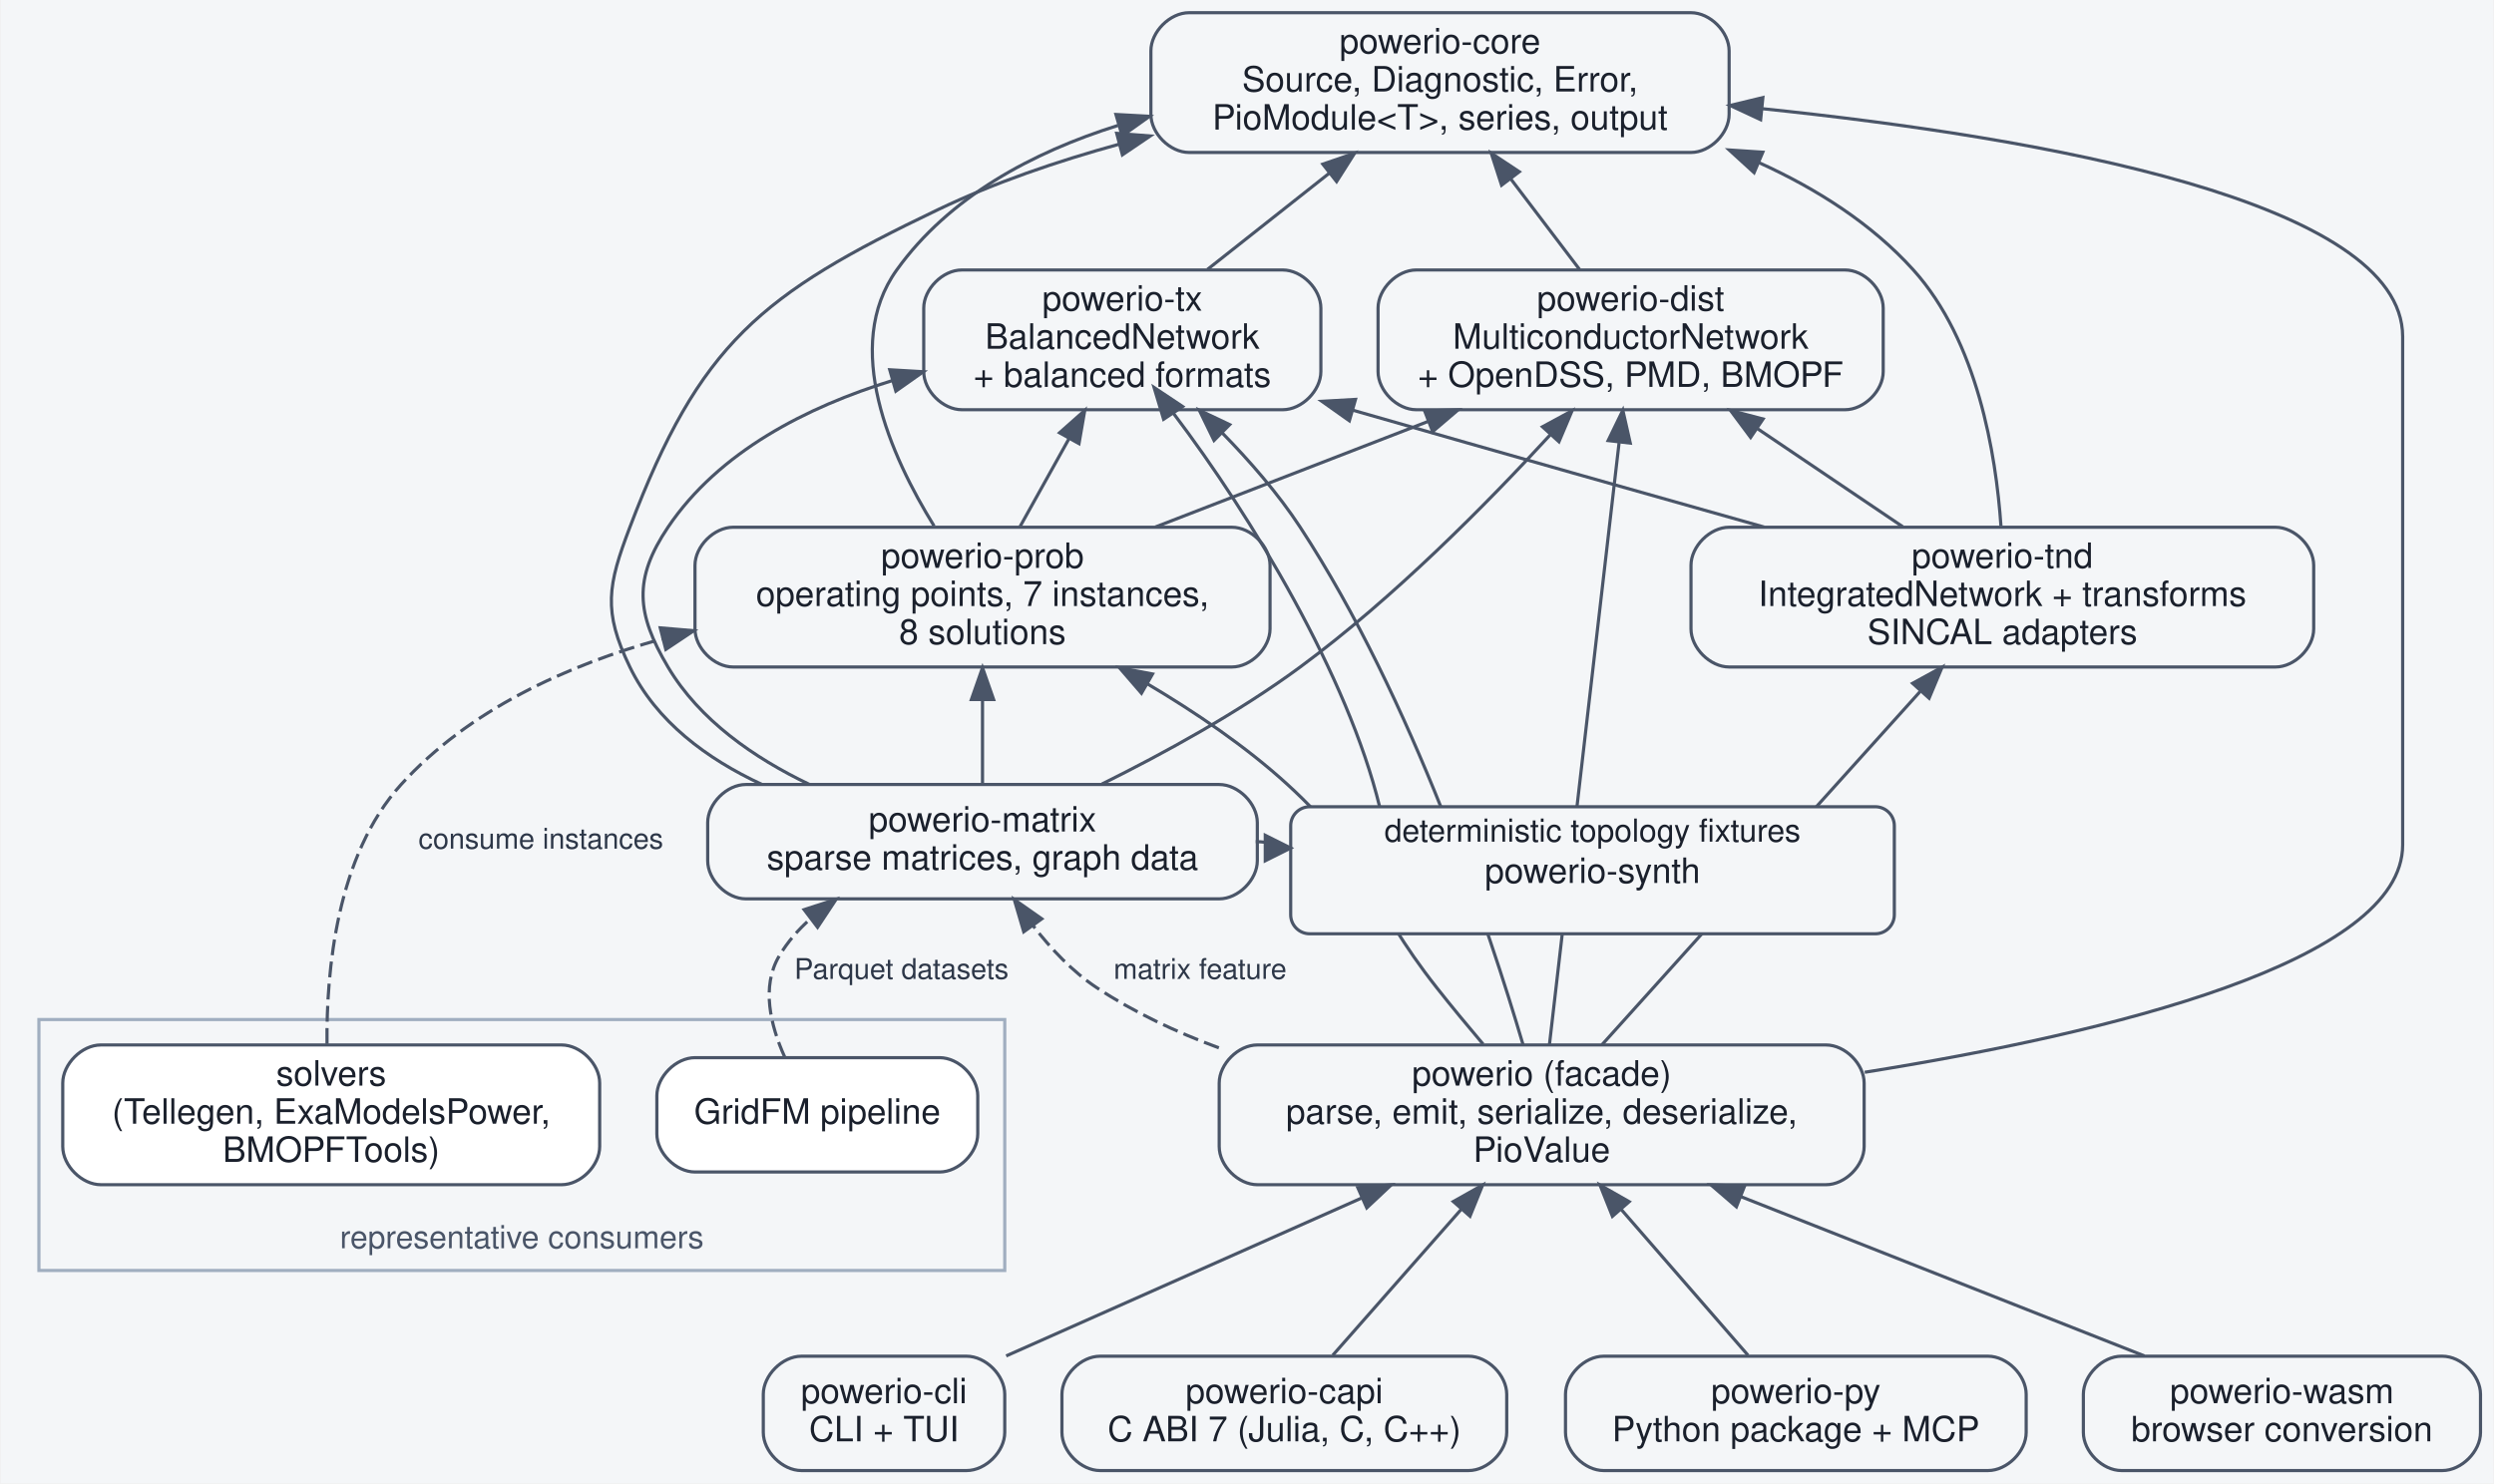
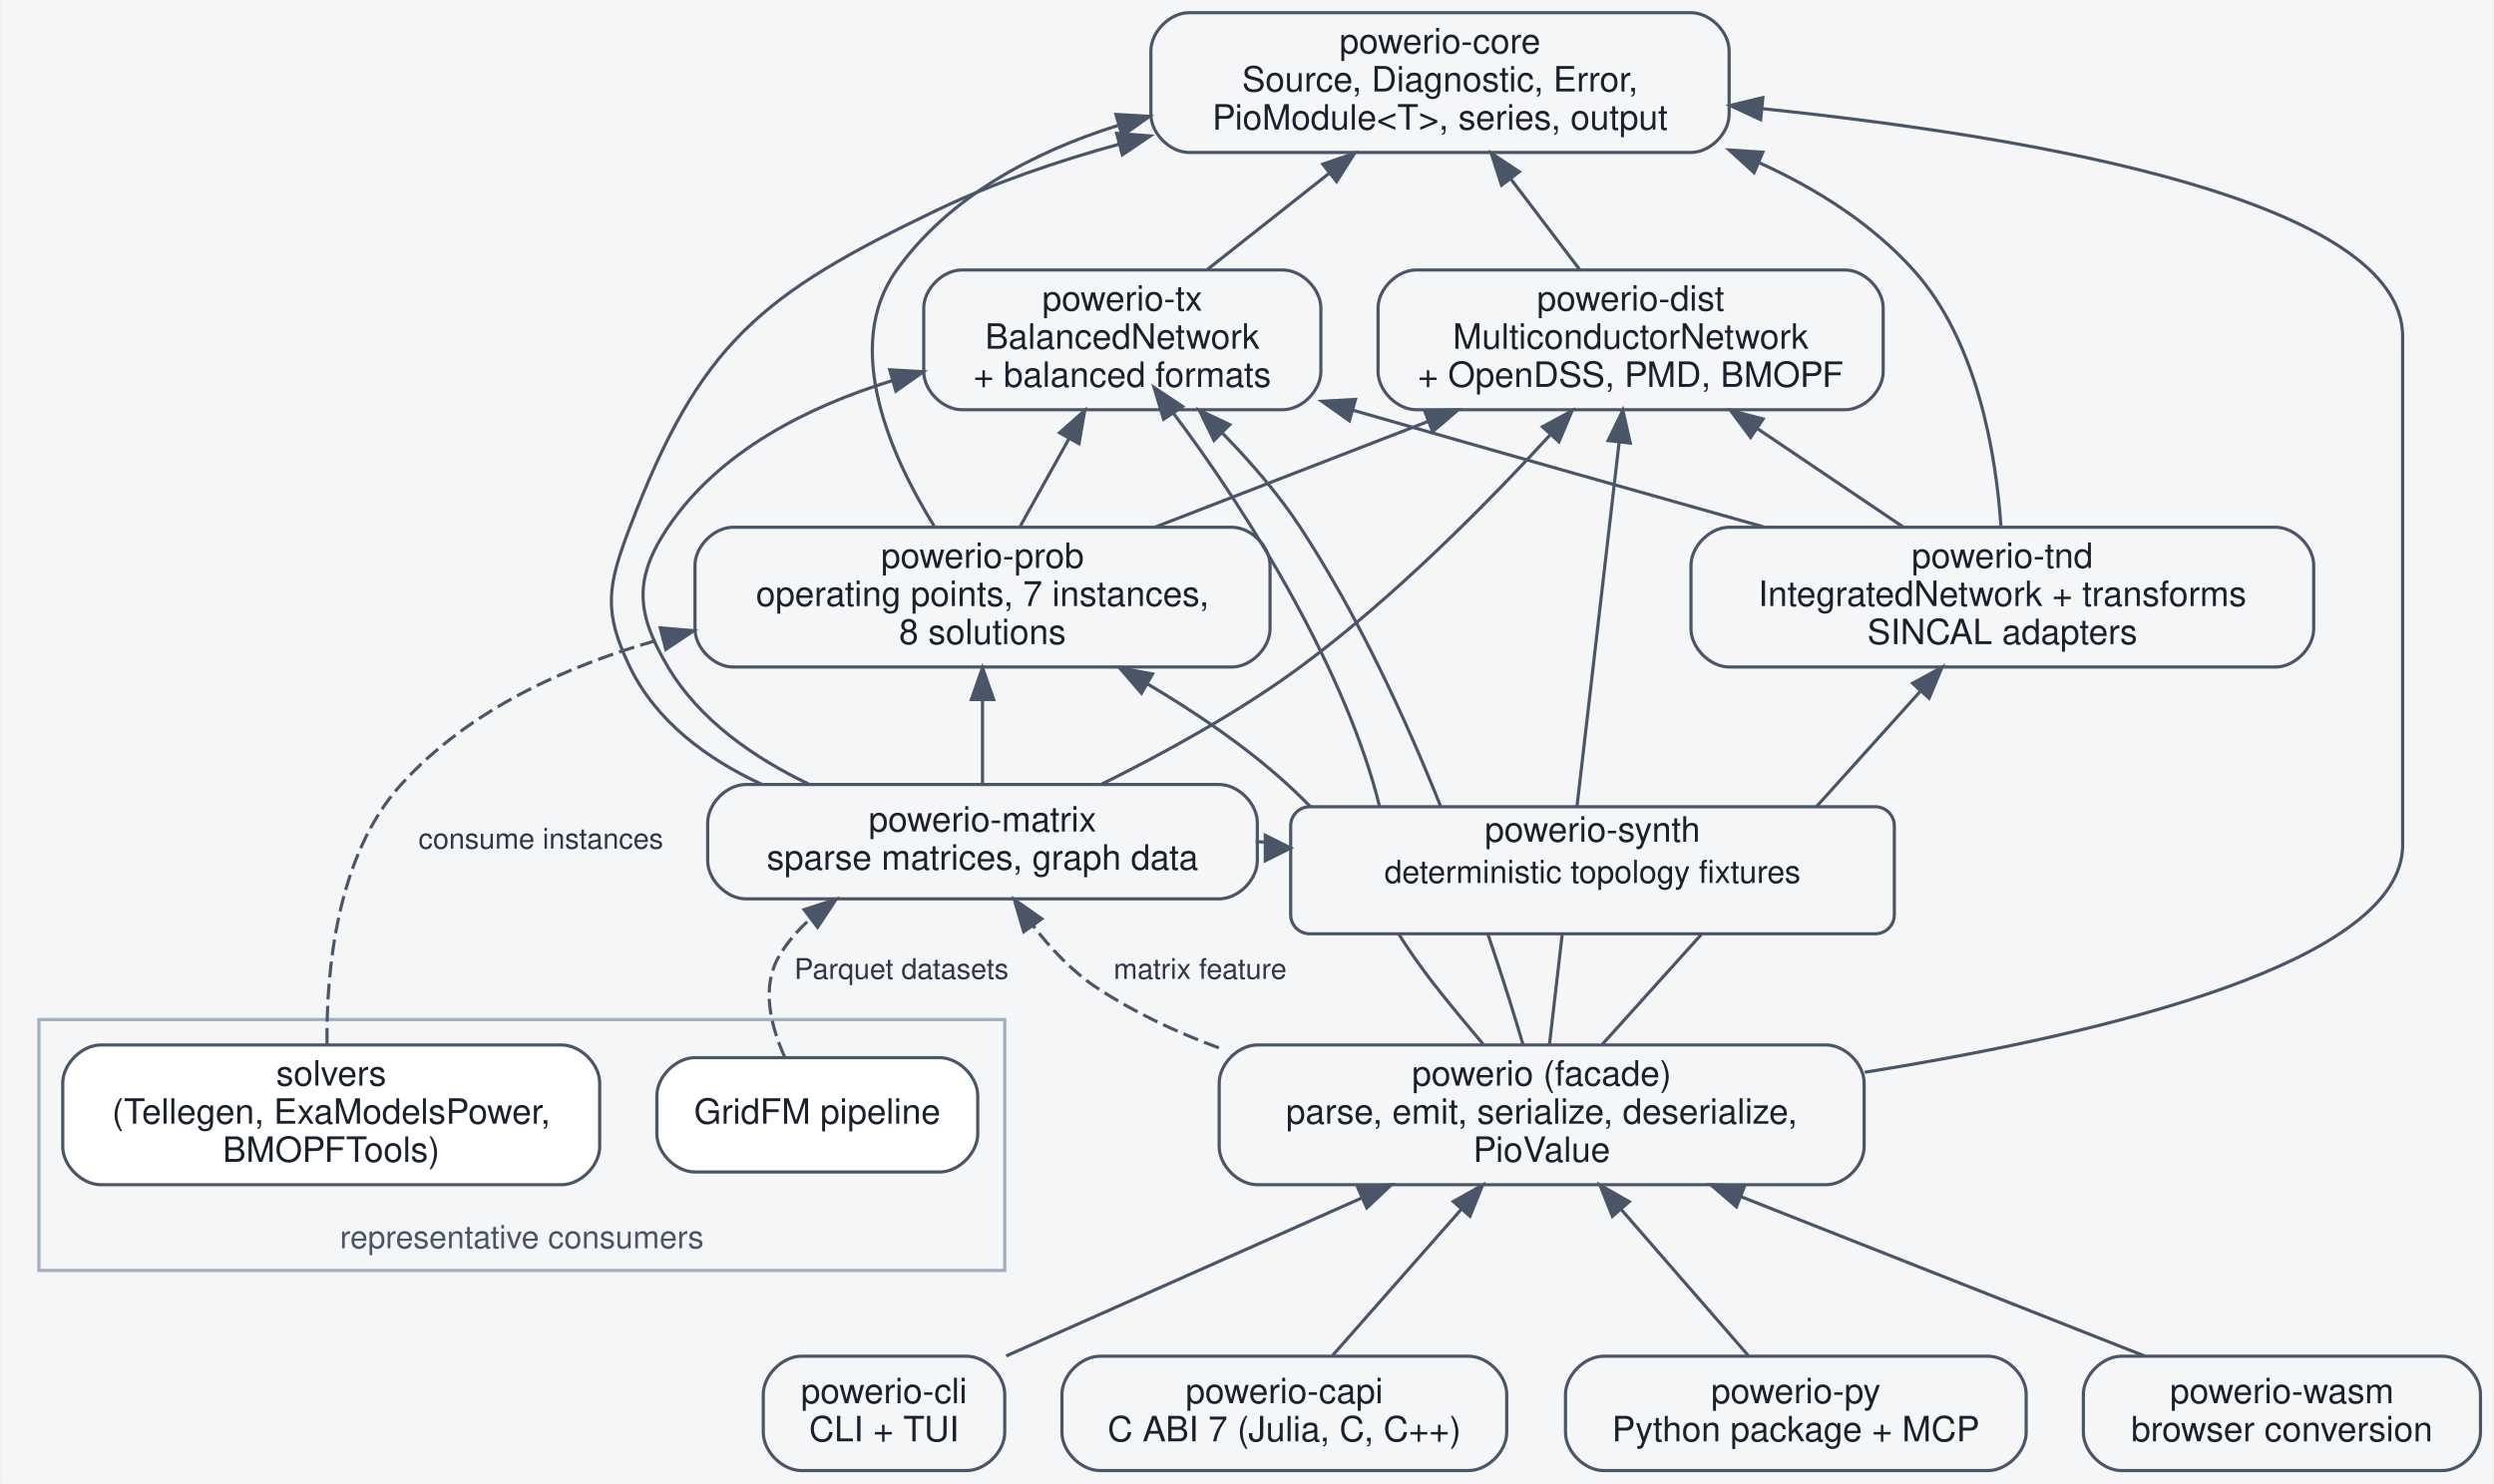
<svg xmlns="http://www.w3.org/2000/svg" width="785pt" height="467pt" viewBox="0.00 0.00 784.50 467.00">
  <g id="graph0" class="graph" transform="scale(1 1) rotate(0) translate(4 463)">
    <polygon fill="#f4f6f8" stroke="transparent" points="-4,4 -4,-463 780.5,-463 780.5,4 -4,4" />
    <g id="clust1" class="cluster">
      <polygon fill="#f4f6f8" stroke="#a0aec0" points="8,-63 8,-142 312,-142 312,-63 8,-63" />
      <text text-anchor="middle" x="160" y="-70" font-family="Helvetica,sans-Serif" font-size="10.00" fill="#4a5568">representative consumers</text>
    </g>
    <g id="node1" class="node">
      <path fill="#ffffff" stroke="#4a5568" d="M172.5,-134C172.5,-134 27.5,-134 27.5,-134 21.5,-134 15.5,-128 15.5,-122 15.5,-122 15.5,-102 15.5,-102 15.5,-96 21.5,-90 27.5,-90 27.5,-90 172.5,-90 172.5,-90 178.5,-90 184.5,-96 184.5,-102 184.5,-102 184.5,-122 184.5,-122 184.5,-128 178.5,-134 172.5,-134" />
      <text text-anchor="middle" x="100" y="-121.2" font-family="Helvetica,sans-Serif" font-size="11.00" fill="#1a202c">solvers</text>
      <text text-anchor="middle" x="100" y="-109.2" font-family="Helvetica,sans-Serif" font-size="11.00" fill="#1a202c">(Tellegen, ExaModelsPower,</text>
      <text text-anchor="middle" x="100" y="-97.2" font-family="Helvetica,sans-Serif" font-size="11.00" fill="#1a202c">BMOPFTools)</text>
    </g>
    <g id="node9" class="node">
      <path fill="#f4f6f8" stroke="#4a5568" d="M383.5,-297C383.5,-297 226.5,-297 226.5,-297 220.5,-297 214.5,-291 214.5,-285 214.5,-285 214.5,-265 214.5,-265 214.5,-259 220.5,-253 226.5,-253 226.5,-253 383.5,-253 383.5,-253 389.5,-253 395.5,-259 395.5,-265 395.5,-265 395.5,-285 395.5,-285 395.5,-291 389.5,-297 383.5,-297" />
      <text text-anchor="middle" x="305" y="-284.2" font-family="Helvetica,sans-Serif" font-size="11.00" fill="#1a202c">powerio-prob</text>
      <text text-anchor="middle" x="305" y="-272.2" font-family="Helvetica,sans-Serif" font-size="11.00" fill="#1a202c">operating points, 7 instances,</text>
      <text text-anchor="middle" x="305" y="-260.2" font-family="Helvetica,sans-Serif" font-size="11.00" fill="#1a202c">8 solutions</text>
    </g>
    <g id="edge23" class="edge">
      <path fill="none" stroke="#4a5568" stroke-dasharray="5,2" d="M98.68,-134.32C98.44,-157.33 101.72,-193.66 122,-216 143.33,-239.49 174.1,-253.53 204.34,-261.9" />
      <polygon fill="#4a5568" stroke="#4a5568" points="203.57,-265.32 214.13,-264.42 205.32,-258.54 203.57,-265.32" />
      <text text-anchor="middle" x="166" y="-195.8" font-family="Helvetica,sans-Serif" font-size="9.00" fill="#2d3748">consume instances</text>
    </g>
    <g id="node2" class="node">
      <path fill="#ffffff" stroke="#4a5568" d="M291.5,-130C291.5,-130 214.5,-130 214.5,-130 208.5,-130 202.5,-124 202.5,-118 202.5,-118 202.5,-106 202.5,-106 202.5,-100 208.5,-94 214.5,-94 214.5,-94 291.5,-94 291.5,-94 297.5,-94 303.5,-100 303.5,-106 303.5,-106 303.5,-118 303.5,-118 303.5,-124 297.5,-130 291.5,-130" />
      <text text-anchor="middle" x="253" y="-109.2" font-family="Helvetica,sans-Serif" font-size="11.00" fill="#1a202c">GridFM pipeline</text>
    </g>
    <g id="node8" class="node">
      <path fill="#f4f6f8" stroke="#4a5568" d="M379.5,-216C379.5,-216 230.5,-216 230.5,-216 224.5,-216 218.5,-210 218.5,-204 218.5,-204 218.5,-192 218.5,-192 218.5,-186 224.5,-180 230.5,-180 230.5,-180 379.5,-180 379.5,-180 385.5,-180 391.5,-186 391.5,-192 391.5,-192 391.5,-204 391.5,-204 391.5,-210 385.5,-216 379.5,-216" />
      <text text-anchor="middle" x="305" y="-201.2" font-family="Helvetica,sans-Serif" font-size="11.00" fill="#1a202c">powerio-matrix</text>
      <text text-anchor="middle" x="305" y="-189.2" font-family="Helvetica,sans-Serif" font-size="11.00" fill="#1a202c">sparse matrices, graph data</text>
    </g>
    <g id="edge24" class="edge">
      <path fill="none" stroke="#4a5568" stroke-dasharray="5,2" d="M242.71,-130.27C238.28,-140.11 235.28,-152.36 241,-162 243.64,-166.45 247.06,-170.37 250.95,-173.81" />
      <polygon fill="#4a5568" stroke="#4a5568" points="248.85,-176.61 258.93,-179.87 253.08,-171.04 248.85,-176.61" />
      <text text-anchor="middle" x="279.5" y="-154.8" font-family="Helvetica,sans-Serif" font-size="9.00" fill="#2d3748">Parquet datasets</text>
    </g>
    <g id="node3" class="node">
      <path fill="#f4f6f8" stroke="#4a5568" d="M300,-36C300,-36 248,-36 248,-36 242,-36 236,-30 236,-24 236,-24 236,-12 236,-12 236,-6 242,0 248,0 248,0 300,0 300,0 306,0 312,-6 312,-12 312,-12 312,-24 312,-24 312,-30 306,-36 300,-36" />
      <text text-anchor="middle" x="274" y="-21.2" font-family="Helvetica,sans-Serif" font-size="11.00" fill="#1a202c">powerio-cli</text>
      <text text-anchor="middle" x="274" y="-9.2" font-family="Helvetica,sans-Serif" font-size="11.00" fill="#1a202c">CLI + TUI</text>
    </g>
    <g id="node7" class="node">
      <path fill="#f4f6f8" stroke="#4a5568" d="M570.5,-134C570.5,-134 391.5,-134 391.5,-134 385.5,-134 379.5,-128 379.5,-122 379.5,-122 379.5,-102 379.5,-102 379.5,-96 385.5,-90 391.5,-90 391.5,-90 570.5,-90 570.5,-90 576.5,-90 582.5,-96 582.5,-102 582.5,-102 582.5,-122 582.5,-122 582.5,-128 576.5,-134 570.5,-134" />
      <text text-anchor="middle" x="481" y="-121.2" font-family="Helvetica,sans-Serif" font-size="11.00" fill="#1a202c">powerio (facade)</text>
      <text text-anchor="middle" x="481" y="-109.2" font-family="Helvetica,sans-Serif" font-size="11.00" fill="#1a202c">parse, emit, serialize, deserialize,</text>
      <text text-anchor="middle" x="481" y="-97.2" font-family="Helvetica,sans-Serif" font-size="11.00" fill="#1a202c">PioValue</text>
    </g>
    <g id="edge19" class="edge">
      <path fill="none" stroke="#4a5568" d="M312.45,-36.09C343.9,-50.07 388.82,-70.03 424.38,-85.83" />
      <polygon fill="#4a5568" stroke="#4a5568" points="423.11,-89.1 433.67,-89.96 425.95,-82.71 423.11,-89.1" />
    </g>
    <g id="node4" class="node">
      <path fill="#f4f6f8" stroke="#4a5568" d="M458,-36C458,-36 342,-36 342,-36 336,-36 330,-30 330,-24 330,-24 330,-12 330,-12 330,-6 336,0 342,0 342,0 458,0 458,0 464,0 470,-6 470,-12 470,-12 470,-24 470,-24 470,-30 464,-36 458,-36" />
      <text text-anchor="middle" x="400" y="-21.2" font-family="Helvetica,sans-Serif" font-size="11.00" fill="#1a202c">powerio-capi</text>
      <text text-anchor="middle" x="400" y="-9.2" font-family="Helvetica,sans-Serif" font-size="11.00" fill="#1a202c">C ABI 7 (Julia, C, C++)</text>
    </g>
    <g id="edge20" class="edge">
      <path fill="none" stroke="#4a5568" d="M415.24,-36.3C426.63,-49.25 442.47,-67.24 455.75,-82.32" />
      <polygon fill="#4a5568" stroke="#4a5568" points="453.19,-84.7 462.42,-89.9 458.44,-80.08 453.19,-84.7" />
    </g>
    <g id="node5" class="node">
      <path fill="#f4f6f8" stroke="#4a5568" d="M621.5,-36C621.5,-36 500.5,-36 500.5,-36 494.5,-36 488.5,-30 488.5,-24 488.5,-24 488.5,-12 488.5,-12 488.5,-6 494.5,0 500.5,0 500.5,0 621.5,0 621.5,0 627.5,0 633.5,-6 633.5,-12 633.5,-12 633.5,-24 633.5,-24 633.5,-30 627.5,-36 621.5,-36" />
      <text text-anchor="middle" x="561" y="-21.2" font-family="Helvetica,sans-Serif" font-size="11.00" fill="#1a202c">powerio-py</text>
      <text text-anchor="middle" x="561" y="-9.2" font-family="Helvetica,sans-Serif" font-size="11.00" fill="#1a202c">Python package + MCP</text>
    </g>
    <g id="edge21" class="edge">
      <path fill="none" stroke="#4a5568" d="M545.95,-36.3C534.7,-49.25 519.06,-67.24 505.94,-82.32" />
      <polygon fill="#4a5568" stroke="#4a5568" points="503.27,-80.05 499.35,-89.9 508.55,-84.65 503.27,-80.05" />
    </g>
    <g id="node6" class="node">
      <path fill="#f4f6f8" stroke="#4a5568" d="M764.5,-36C764.5,-36 663.5,-36 663.5,-36 657.5,-36 651.5,-30 651.5,-24 651.5,-24 651.5,-12 651.5,-12 651.5,-6 657.5,0 663.5,0 663.5,0 764.5,0 764.5,0 770.5,0 776.5,-6 776.5,-12 776.5,-12 776.5,-24 776.5,-24 776.5,-30 770.5,-36 764.5,-36" />
      <text text-anchor="middle" x="714" y="-21.2" font-family="Helvetica,sans-Serif" font-size="11.00" fill="#1a202c">powerio-wasm</text>
      <text text-anchor="middle" x="714" y="-9.2" font-family="Helvetica,sans-Serif" font-size="11.00" fill="#1a202c">browser conversion</text>
    </g>
    <g id="edge22" class="edge">
      <path fill="none" stroke="#4a5568" d="M670.72,-36.09C635.02,-50.18 583.9,-70.37 543.71,-86.24" />
      <polygon fill="#4a5568" stroke="#4a5568" points="542.29,-83.04 534.27,-89.96 544.86,-89.55 542.29,-83.04" />
    </g>
    <g id="edge18" class="edge">
      <path fill="none" stroke="#4a5568" stroke-dasharray="5,2" d="M379.39,-133.09C365.88,-138.08 352.68,-144.28 341,-152 333.32,-157.07 326.51,-164.31 320.94,-171.51" />
      <polygon fill="#4a5568" stroke="#4a5568" points="317.98,-169.63 314.99,-179.79 323.66,-173.71 317.98,-169.63" />
      <text text-anchor="middle" x="373.5" y="-154.8" font-family="Helvetica,sans-Serif" font-size="9.00" fill="#2d3748">matrix feature</text>
    </g>
    <g id="edge17" class="edge">
      <path fill="none" stroke="#4a5568" d="M462.58,-134.24C457.75,-139.94 452.61,-146.15 448,-152 426.14,-179.71 427.05,-192.19 401,-216 387.9,-227.97 371.97,-238.77 356.87,-247.71" />
      <polygon fill="#4a5568" stroke="#4a5568" points="355.03,-244.73 348.11,-252.75 358.52,-250.8 355.03,-244.73" />
    </g>
    <g id="node10" class="node">
      <path fill="#f4f6f8" stroke="#4a5568" d="M399.5,-378C399.5,-378 298.5,-378 298.5,-378 292.5,-378 286.5,-372 286.5,-366 286.5,-366 286.5,-346 286.5,-346 286.5,-340 292.5,-334 298.5,-334 298.5,-334 399.5,-334 399.5,-334 405.5,-334 411.5,-340 411.5,-346 411.5,-346 411.5,-366 411.5,-366 411.5,-372 405.5,-378 399.5,-378" />
      <text text-anchor="middle" x="349" y="-365.2" font-family="Helvetica,sans-Serif" font-size="11.00" fill="#1a202c">powerio-tx</text>
      <text text-anchor="middle" x="349" y="-353.2" font-family="Helvetica,sans-Serif" font-size="11.00" fill="#1a202c">BalancedNetwork</text>
      <text text-anchor="middle" x="349" y="-341.2" font-family="Helvetica,sans-Serif" font-size="11.00" fill="#1a202c">+ balanced formats</text>
    </g>
    <g id="edge15" class="edge">
      <path fill="none" stroke="#4a5568" d="M475.13,-134.11C464.64,-169.67 440.41,-242.93 405,-297 398.11,-307.52 389.16,-317.8 380.44,-326.71" />
      <polygon fill="#4a5568" stroke="#4a5568" points="377.87,-324.33 373.23,-333.85 382.8,-329.31 377.87,-324.33" />
    </g>
    <g id="node11" class="node">
      <path fill="#f4f6f8" stroke="#4a5568" d="M576.5,-378C576.5,-378 441.5,-378 441.5,-378 435.5,-378 429.5,-372 429.5,-366 429.5,-366 429.5,-346 429.5,-346 429.5,-340 435.5,-334 441.5,-334 441.5,-334 576.5,-334 576.5,-334 582.5,-334 588.5,-340 588.5,-346 588.5,-346 588.5,-366 588.5,-366 588.5,-372 582.5,-378 576.5,-378" />
      <text text-anchor="middle" x="509" y="-365.2" font-family="Helvetica,sans-Serif" font-size="11.00" fill="#1a202c">powerio-dist</text>
      <text text-anchor="middle" x="509" y="-353.2" font-family="Helvetica,sans-Serif" font-size="11.00" fill="#1a202c">MulticonductorNetwork</text>
      <text text-anchor="middle" x="509" y="-341.2" font-family="Helvetica,sans-Serif" font-size="11.00" fill="#1a202c">+ OpenDSS, PMD, BMOPF</text>
    </g>
    <g id="edge16" class="edge">
      <path fill="none" stroke="#4a5568" d="M483.44,-134.05C488.37,-176.69 499.56,-273.45 505.36,-323.58" />
      <polygon fill="#4a5568" stroke="#4a5568" points="501.92,-324.29 506.55,-333.82 508.88,-323.49 501.92,-324.29" />
    </g>
    <g id="node12" class="node">
      <path fill="#f4f6f8" stroke="#4a5568" d="M528,-459C528,-459 370,-459 370,-459 364,-459 358,-453 358,-447 358,-447 358,-427 358,-427 358,-421 364,-415 370,-415 370,-415 528,-415 528,-415 534,-415 540,-421 540,-427 540,-427 540,-447 540,-447 540,-453 534,-459 528,-459" />
      <text text-anchor="middle" x="449" y="-446.2" font-family="Helvetica,sans-Serif" font-size="11.00" fill="#1a202c">powerio-core</text>
      <text text-anchor="middle" x="449" y="-434.2" font-family="Helvetica,sans-Serif" font-size="11.00" fill="#1a202c">Source, Diagnostic, Error,</text>
      <text text-anchor="middle" x="449" y="-422.2" font-family="Helvetica,sans-Serif" font-size="11.00" fill="#1a202c">PioModule&lt;T&gt;, series, output</text>
    </g>
    <g id="edge13" class="edge">
      <path fill="none" stroke="#4a5568" d="M582.68,-125.4C659.58,-137.72 752,-160.18 752,-197 752,-197 752,-197 752,-357 752,-399.6 638.46,-419.65 550.38,-428.79" />
      <polygon fill="#4a5568" stroke="#4a5568" points="549.92,-425.32 540.32,-429.8 550.62,-432.28 549.92,-425.32" />
    </g>
    <g id="node13" class="node">
      <path fill="#f4f6f8" stroke="#4a5568" d="M712,-297C712,-297 540,-297 540,-297 534,-297 528,-291 528,-285 528,-285 528,-265 528,-265 528,-259 534,-253 540,-253 540,-253 712,-253 712,-253 718,-253 724,-259 724,-265 724,-265 724,-285 724,-285 724,-291 718,-297 712,-297" />
      <text text-anchor="middle" x="626" y="-284.2" font-family="Helvetica,sans-Serif" font-size="11.00" fill="#1a202c">powerio-tnd</text>
      <text text-anchor="middle" x="626" y="-272.2" font-family="Helvetica,sans-Serif" font-size="11.00" fill="#1a202c">IntegratedNetwork + transforms</text>
      <text text-anchor="middle" x="626" y="-260.2" font-family="Helvetica,sans-Serif" font-size="11.00" fill="#1a202c">SINCAL adapters</text>
    </g>
    <g id="edge14" class="edge">
      <path fill="none" stroke="#4a5568" d="M499.96,-134.05C525.57,-162.49 571.34,-213.31 600.11,-245.26" />
      <polygon fill="#4a5568" stroke="#4a5568" points="597.75,-247.86 607.04,-252.95 602.95,-243.17 597.75,-247.86" />
    </g>
    <g id="edge12" class="edge">
      <path fill="none" stroke="#4a5568" d="M305,-216.02C305,-223.85 305,-233.39 305,-242.46" />
      <polygon fill="#4a5568" stroke="#4a5568" points="301.5,-242.76 305,-252.76 308.5,-242.76 301.5,-242.76" />
    </g>
    <g id="edge10" class="edge">
      <path fill="none" stroke="#4a5568" d="M250.39,-216.09C233.11,-224.36 215.94,-236.25 206,-253 196.02,-269.82 195.08,-280.78 206,-297 222.06,-320.85 249.79,-334.89 276.58,-343.16" />
      <polygon fill="#4a5568" stroke="#4a5568" points="275.8,-346.58 286.38,-345.96 277.72,-339.85 275.8,-346.58" />
    </g>
    <g id="edge11" class="edge">
      <path fill="none" stroke="#4a5568" d="M342.59,-216.15C362.01,-225.78 385.63,-238.71 405,-253 434.37,-274.66 463.67,-304.3 483.65,-326.05" />
      <polygon fill="#4a5568" stroke="#4a5568" points="481.26,-328.63 490.57,-333.68 486.44,-323.92 481.26,-328.63" />
    </g>
    <g id="edge9" class="edge">
      <path fill="none" stroke="#4a5568" d="M235.52,-216.04C218.25,-224.07 202.31,-235.83 194,-253 185.48,-270.6 187.05,-278.72 194,-297 216,-354.88 235.14,-370.29 291,-397 308.77,-405.5 328.58,-412.26 348,-417.6" />
      <polygon fill="#4a5568" stroke="#4a5568" points="347.24,-421.02 357.8,-420.19 349.03,-414.25 347.24,-421.02" />
    </g>
    <g id="edge7" class="edge">
      <path fill="none" stroke="#4a5568" d="M316.79,-297.17C321.53,-305.67 327.07,-315.63 332.21,-324.86" />
      <polygon fill="#4a5568" stroke="#4a5568" points="329.25,-326.74 337.18,-333.77 335.37,-323.33 329.25,-326.74" />
    </g>
    <g id="edge8" class="edge">
      <path fill="none" stroke="#4a5568" d="M359.4,-297.07C385.8,-307.29 417.67,-319.63 445.21,-330.3" />
      <polygon fill="#4a5568" stroke="#4a5568" points="444.16,-333.64 454.75,-333.99 446.69,-327.12 444.16,-333.64" />
    </g>
    <g id="edge6" class="edge">
      <path fill="none" stroke="#4a5568" d="M289.76,-297.4C276.12,-319.44 260.71,-353.88 278,-378 294.51,-401.03 320.68,-415.03 347.63,-423.5" />
      <polygon fill="#4a5568" stroke="#4a5568" points="347,-426.96 357.58,-426.38 348.95,-420.24 347,-426.96" />
    </g>
    <g id="edge1" class="edge">
      <path fill="none" stroke="#4a5568" d="M375.8,-378.17C387.57,-387.47 401.54,-398.51 414.11,-408.44" />
      <polygon fill="#4a5568" stroke="#4a5568" points="412.11,-411.32 422.13,-414.77 416.45,-405.83 412.11,-411.32" />
    </g>
    <g id="edge4" class="edge">
      <path fill="none" stroke="#4a5568" d="M492.92,-378.17C486.26,-386.94 478.43,-397.25 471.24,-406.72" />
      <polygon fill="#4a5568" stroke="#4a5568" points="468.38,-404.69 465.12,-414.77 473.96,-408.92 468.38,-404.69" />
    </g>
    <g id="edge2" class="edge">
      <path fill="none" stroke="#4a5568" d="M550.99,-297.07C514.59,-307.33 470,-319.95 421.56,-333.85" />
      <polygon fill="#4a5568" stroke="#4a5568" points="420.47,-330.52 411.82,-336.65 422.4,-337.25 420.47,-330.52" />
    </g>
    <g id="edge3" class="edge">
      <path fill="none" stroke="#4a5568" d="M594.65,-297.17C580.61,-306.65 563.9,-317.93 548.98,-328" />
      <polygon fill="#4a5568" stroke="#4a5568" points="546.77,-325.27 540.44,-333.77 550.69,-331.08 546.77,-325.27" />
    </g>
    <g id="edge5" class="edge">
      <path fill="none" stroke="#4a5568" d="M625.56,-297.39C623.99,-320.06 618.17,-355.63 598,-378 584.86,-392.57 567.62,-403.52 549.54,-411.73" />
      <polygon fill="#4a5568" stroke="#4a5568" points="547.86,-408.64 540.03,-415.78 550.6,-415.08 547.86,-408.64" />
    </g>
    <g id="node14" class="node">
      <rect x="402" y="-209" width="190" height="40" rx="6" fill="#f4f6f8" stroke="#4a5568" />
-       <text text-anchor="middle" x="497" y="-185" font-family="Helvetica,sans-Serif" font-size="11.00" fill="#1a202c">powerio-synth</text>
-       <text text-anchor="middle" x="497" y="-198" font-family="Helvetica,sans-Serif" font-size="10.00" fill="#1a202c">deterministic topology fixtures</text>
+       <text text-anchor="middle" x="497" y="-198" font-family="Helvetica,sans-Serif" font-size="11.00" fill="#1a202c">powerio-synth</text>
+       <text text-anchor="middle" x="497" y="-185" font-family="Helvetica,sans-Serif" font-size="10.00" fill="#1a202c">deterministic topology fixtures</text>
      <g id="edge26" class="edge">
        <path fill="none" stroke="#4a5568" d="M391 -198 C395 -198 398 -197 402 -196" />
        <polygon fill="#4a5568" stroke="#4a5568" points="402 -196 394 -192 394 -200 402 -196" />
      </g>
    </g>
    <g id="edge25" class="edge">
      <path fill="none" stroke="#4a5568" d="M430 -209 C420 -250 390 -300 365 -333" />
      <polygon fill="#4a5568" stroke="#4a5568" points="362 -331 359 -341 368 -335 362 -331" />
    </g>
  </g>
</svg>
